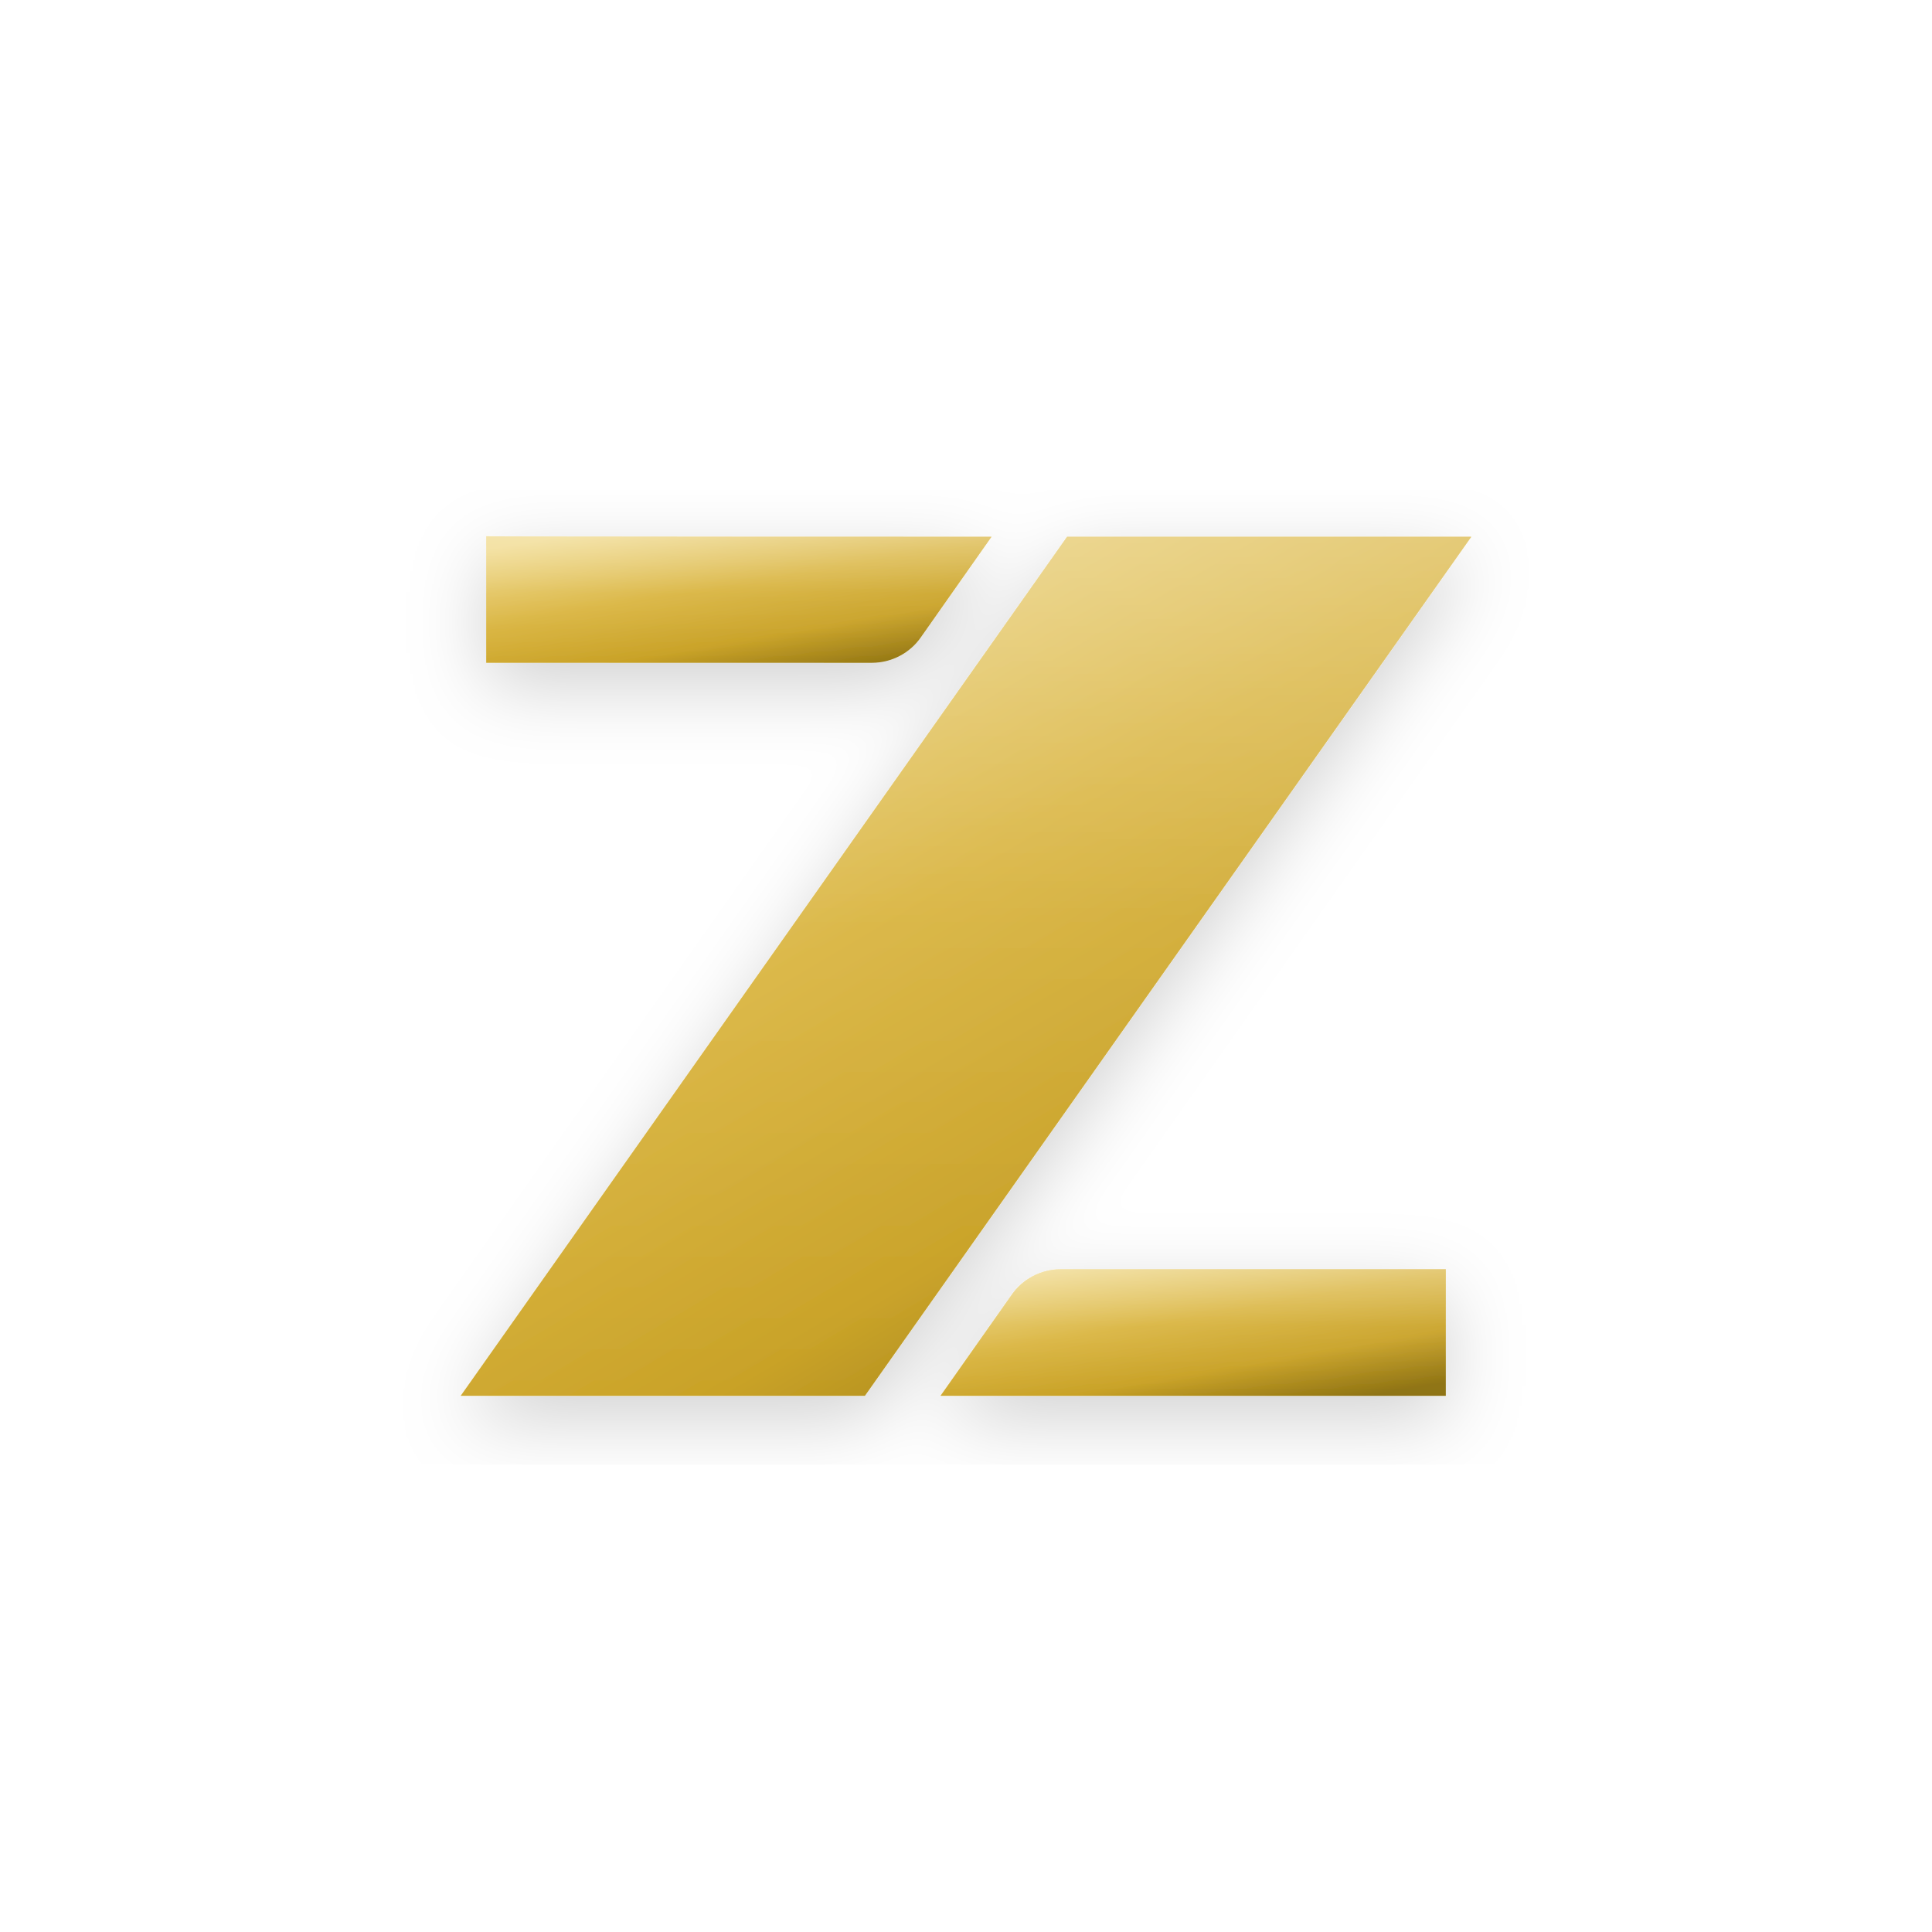
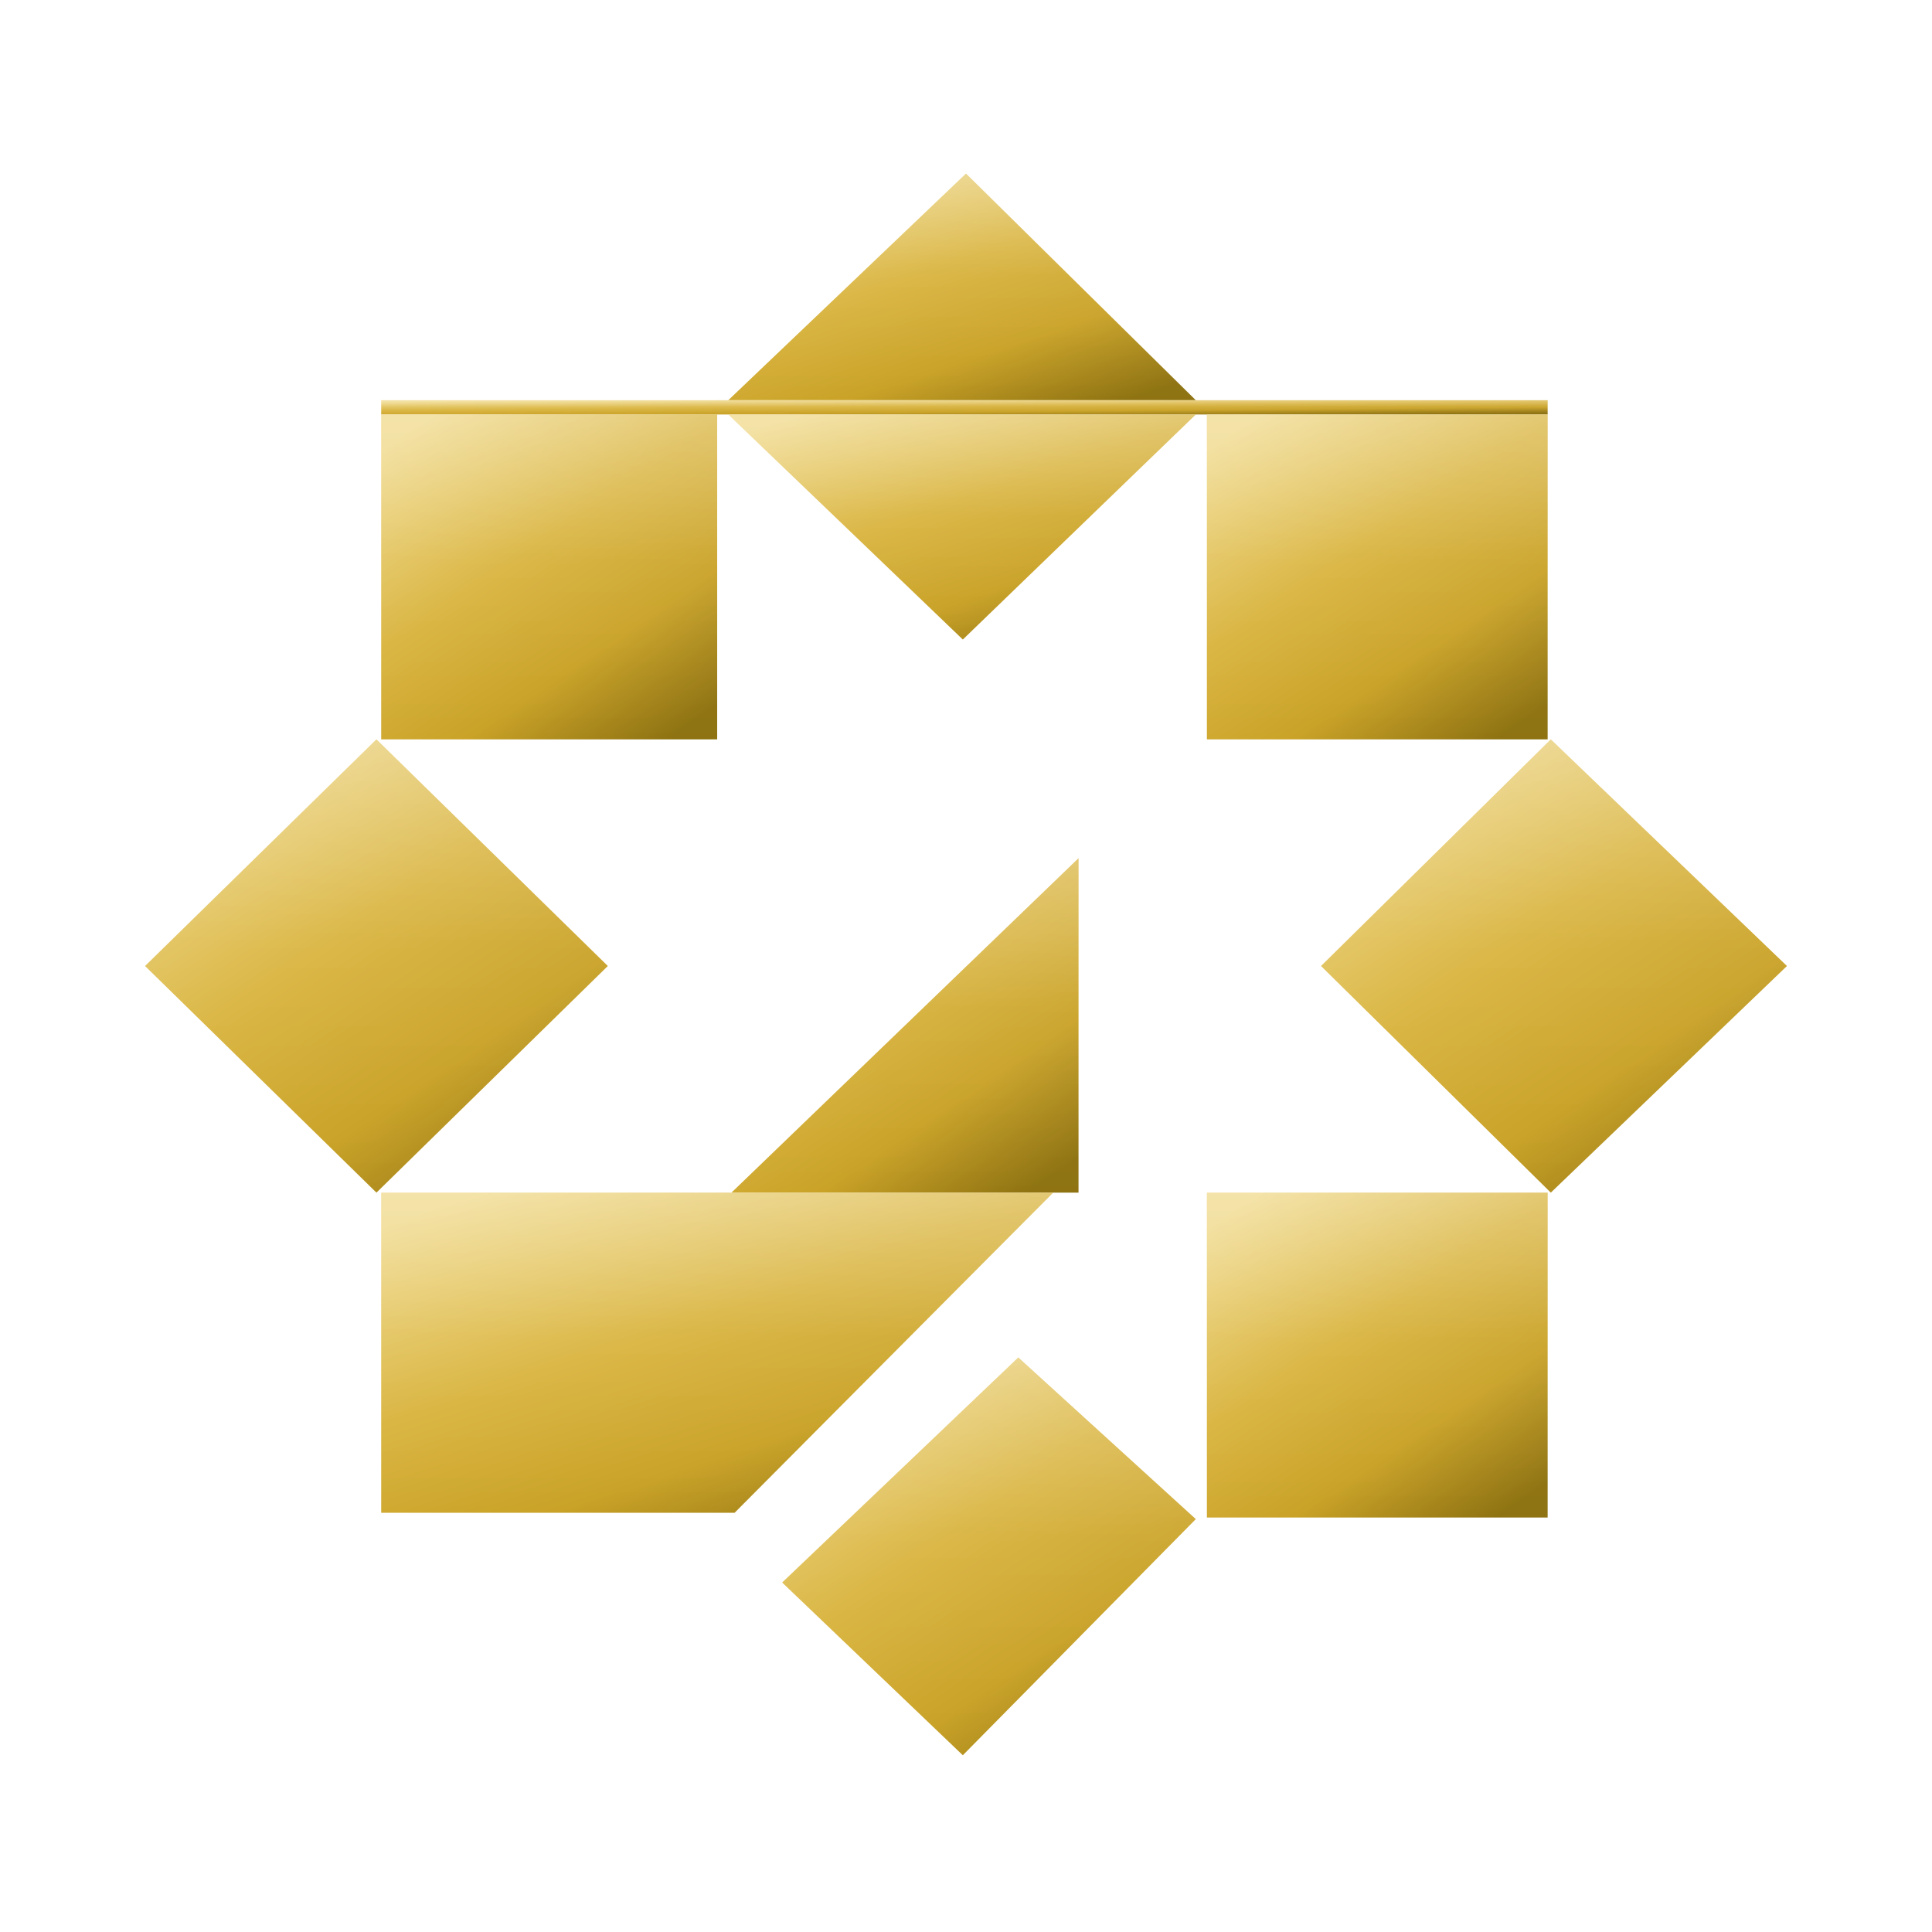
<svg xmlns="http://www.w3.org/2000/svg" version="1.1" viewBox="0 0 512 512" width="512" height="512" role="img" aria-label="شعار محفظة الجنوب">
  <defs>
    <linearGradient id="sw-gold" x1="0.15" y1="0" x2="0.85" y2="1">
      <stop offset="0" stop-color="#F0D98A" />
      <stop offset="0.42" stop-color="#D9B43F" />
      <stop offset="0.72" stop-color="#C9A227" />
      <stop offset="1" stop-color="#8F7312" />
    </linearGradient>
    <linearGradient id="sw-sheen" x1="0" y1="0" x2="0" y2="1">
-       <stop offset="0" stop-color="#FFFFFF" stop-opacity="0.28" />
-       <stop offset="0.45" stop-color="#FFFFFF" stop-opacity="0.06" />
+       <stop offset="0" stop-color="#FFFFFF" stop-opacity="0.26" />
+       <stop offset="0.45" stop-color="#FFFFFF" stop-opacity="0.05" />
      <stop offset="1" stop-color="#FFFFFF" stop-opacity="0" />
    </linearGradient>
-     <filter id="sw-lift" x="-8%" y="-8%" width="116%" height="116%">
-       <feDropShadow dx="0" dy="6" stdDeviation="10" flood-color="#000000" flood-opacity="0.18" />
-     </filter>
  </defs>
-   <g filter="url(#sw-lift)">
-     <g transform="translate(40 40) scale(14.4)">
-       <path fill="url(#sw-gold)" d="M15.47,7.1l-1.3,1.85c-0.2,0.29-0.54,0.47-0.9,0.47h-7.1V7.09C6.16,7.1,15.47,7.1,15.47,7.1z" />
-       <polygon fill="url(#sw-gold)" points="24.3,7.1 13.14,22.91 5.7,22.91 16.86,7.1" />
-       <path fill="url(#sw-gold)" d="M14.53,22.91l1.31-1.86c0.2-0.29,0.54-0.47,0.9-0.47h7.09v2.33H14.53z" />
-       <g fill="url(#sw-sheen)">
-         <path d="M15.47,7.1l-1.3,1.85c-0.2,0.29-0.54,0.47-0.9,0.47h-7.1V7.09C6.16,7.1,15.47,7.1,15.47,7.1z" />
-         <polygon points="24.3,7.1 13.14,22.91 5.7,22.91 16.86,7.1" />
-         <path d="M14.53,22.91l1.31-1.86c0.2-0.29,0.54-0.47,0.9-0.47h7.09v2.33H14.53z" />
-       </g>
+   <g transform="translate(37.6 46) scale(4.2)">
+     <path fill="url(#sw-gold)" d="M52 0 L66.5 14.3 L37 14.3 Z" />
+     <rect fill="url(#sw-gold)" x="15.1" y="14.3" width="73.6" height="0.9" />
+     <rect fill="url(#sw-gold)" x="15.1" y="15.2" width="21.2" height="20.5" />
+     <rect fill="url(#sw-gold)" x="67.2" y="15.2" width="21.5" height="20.5" />
+     <path fill="url(#sw-gold)" d="M37 15.2 L66.5 15.2 L51.8 29.4 Z" />
+     <path fill="url(#sw-gold)" d="M14.8 35.7 L29.4 50 L14.8 64.3 L0.2 50 Z" />
+     <path fill="url(#sw-gold)" d="M88.9 35.7 L103.8 50 L88.9 64.3 L74.4 50 Z" />
+     <path fill="url(#sw-gold)" d="M59.1 43.2 L59.1 64.3 L37.2 64.3 Z" />
+     <path fill="url(#sw-gold)" d="M15.1 64.3 L57.5 64.3 L37.4 84.5 L15.1 84.5 Z" />
+     <rect fill="url(#sw-gold)" x="67.2" y="64.3" width="21.5" height="20.5" />
+     <path fill="url(#sw-gold)" d="M55.3 74.7 L66.5 84.9 L51.8 99.8 L40.4 88.9 Z" />
+     <g fill="url(#sw-sheen)">
+       <path d="M52 0 L66.5 14.3 L37 14.3 Z" />
+       <rect x="15.1" y="14.3" width="73.6" height="0.9" />
+       <rect x="15.1" y="15.2" width="21.2" height="20.5" />
+       <rect x="67.2" y="15.2" width="21.5" height="20.5" />
+       <path d="M37 15.2 L66.5 15.2 L51.8 29.4 Z" />
+       <path d="M14.8 35.7 L29.4 50 L14.8 64.3 L0.2 50 Z" />
+       <path d="M88.9 35.7 L103.8 50 L88.9 64.3 L74.4 50 Z" />
+       <path d="M59.1 43.2 L59.1 64.3 L37.2 64.3 Z" />
+       <path d="M15.1 64.3 L57.5 64.3 L37.4 84.5 L15.1 84.5 Z" />
+       <rect x="67.2" y="64.3" width="21.5" height="20.5" />
+       <path d="M55.3 74.7 L66.5 84.9 L51.8 99.8 L40.4 88.9 Z" />
    </g>
  </g>
</svg>
